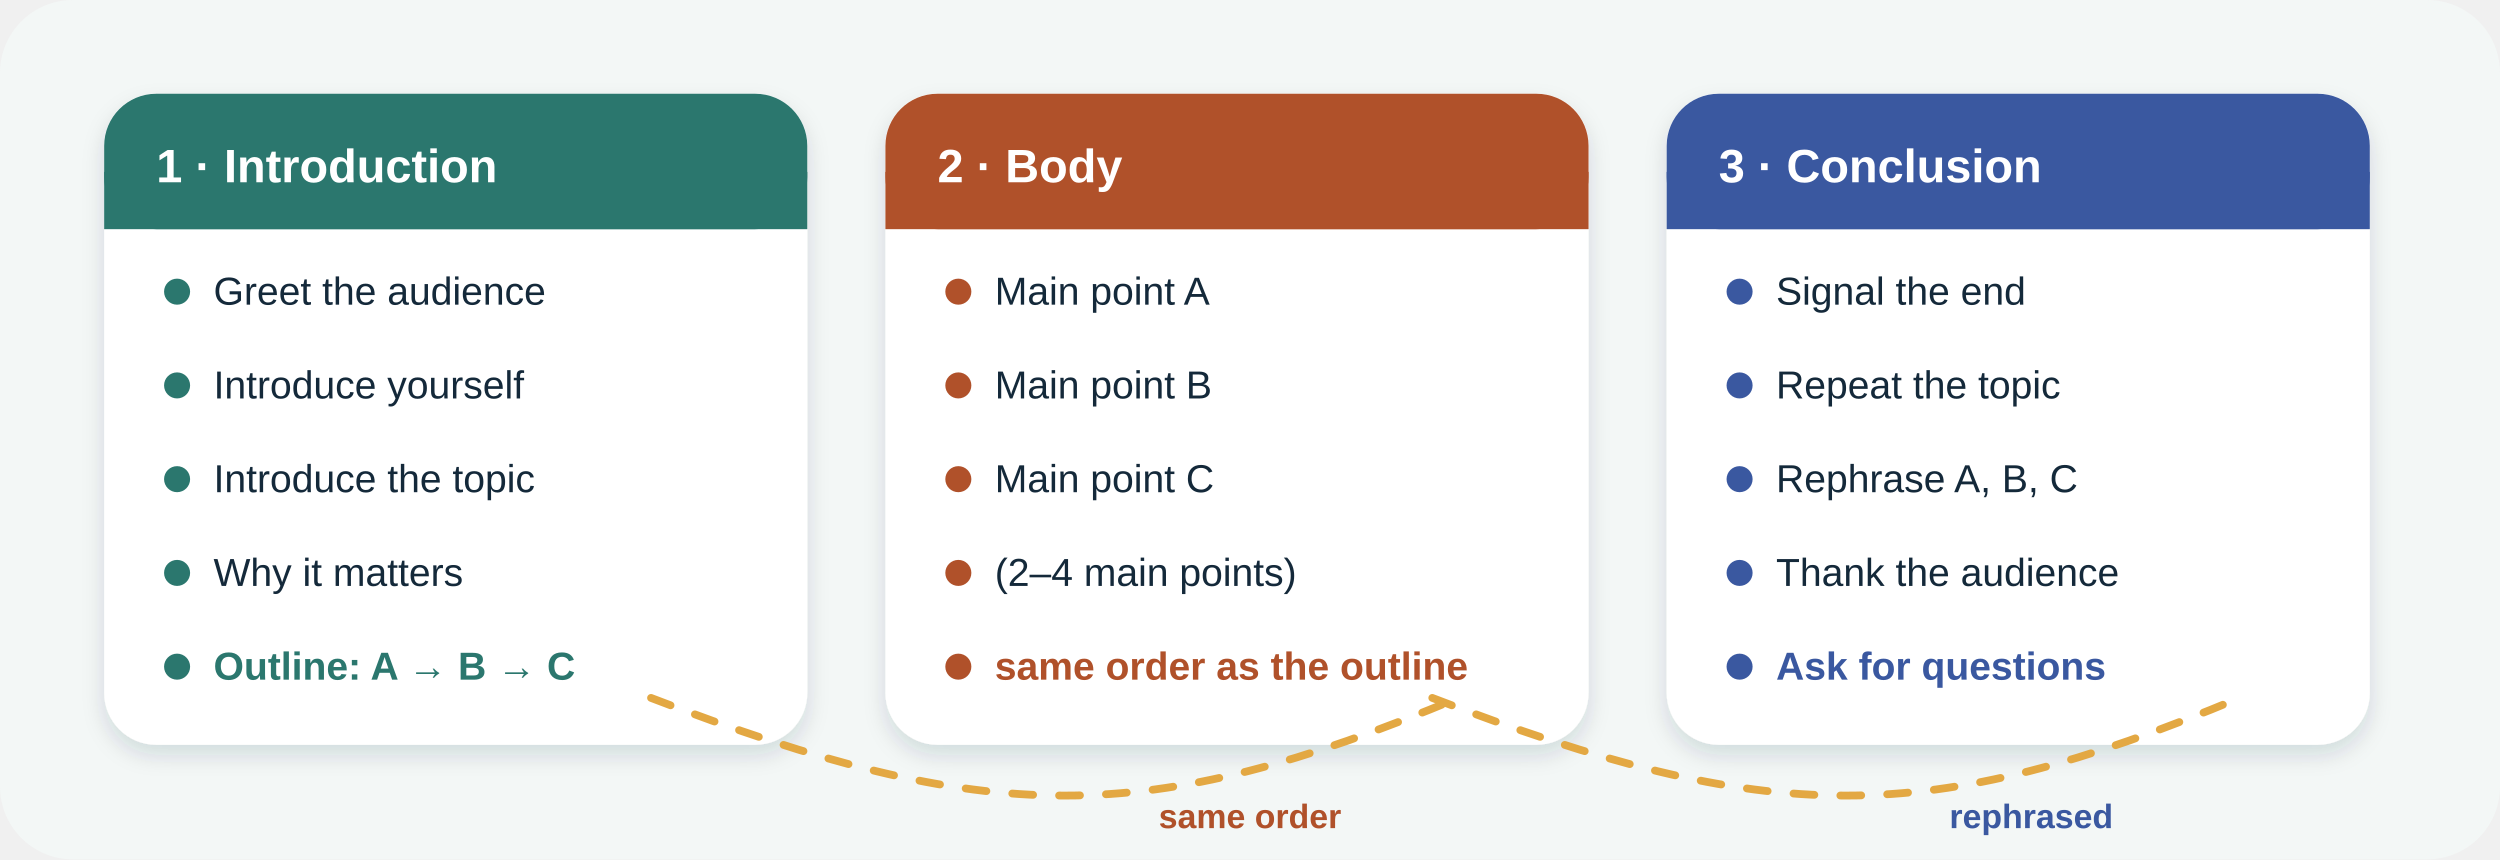
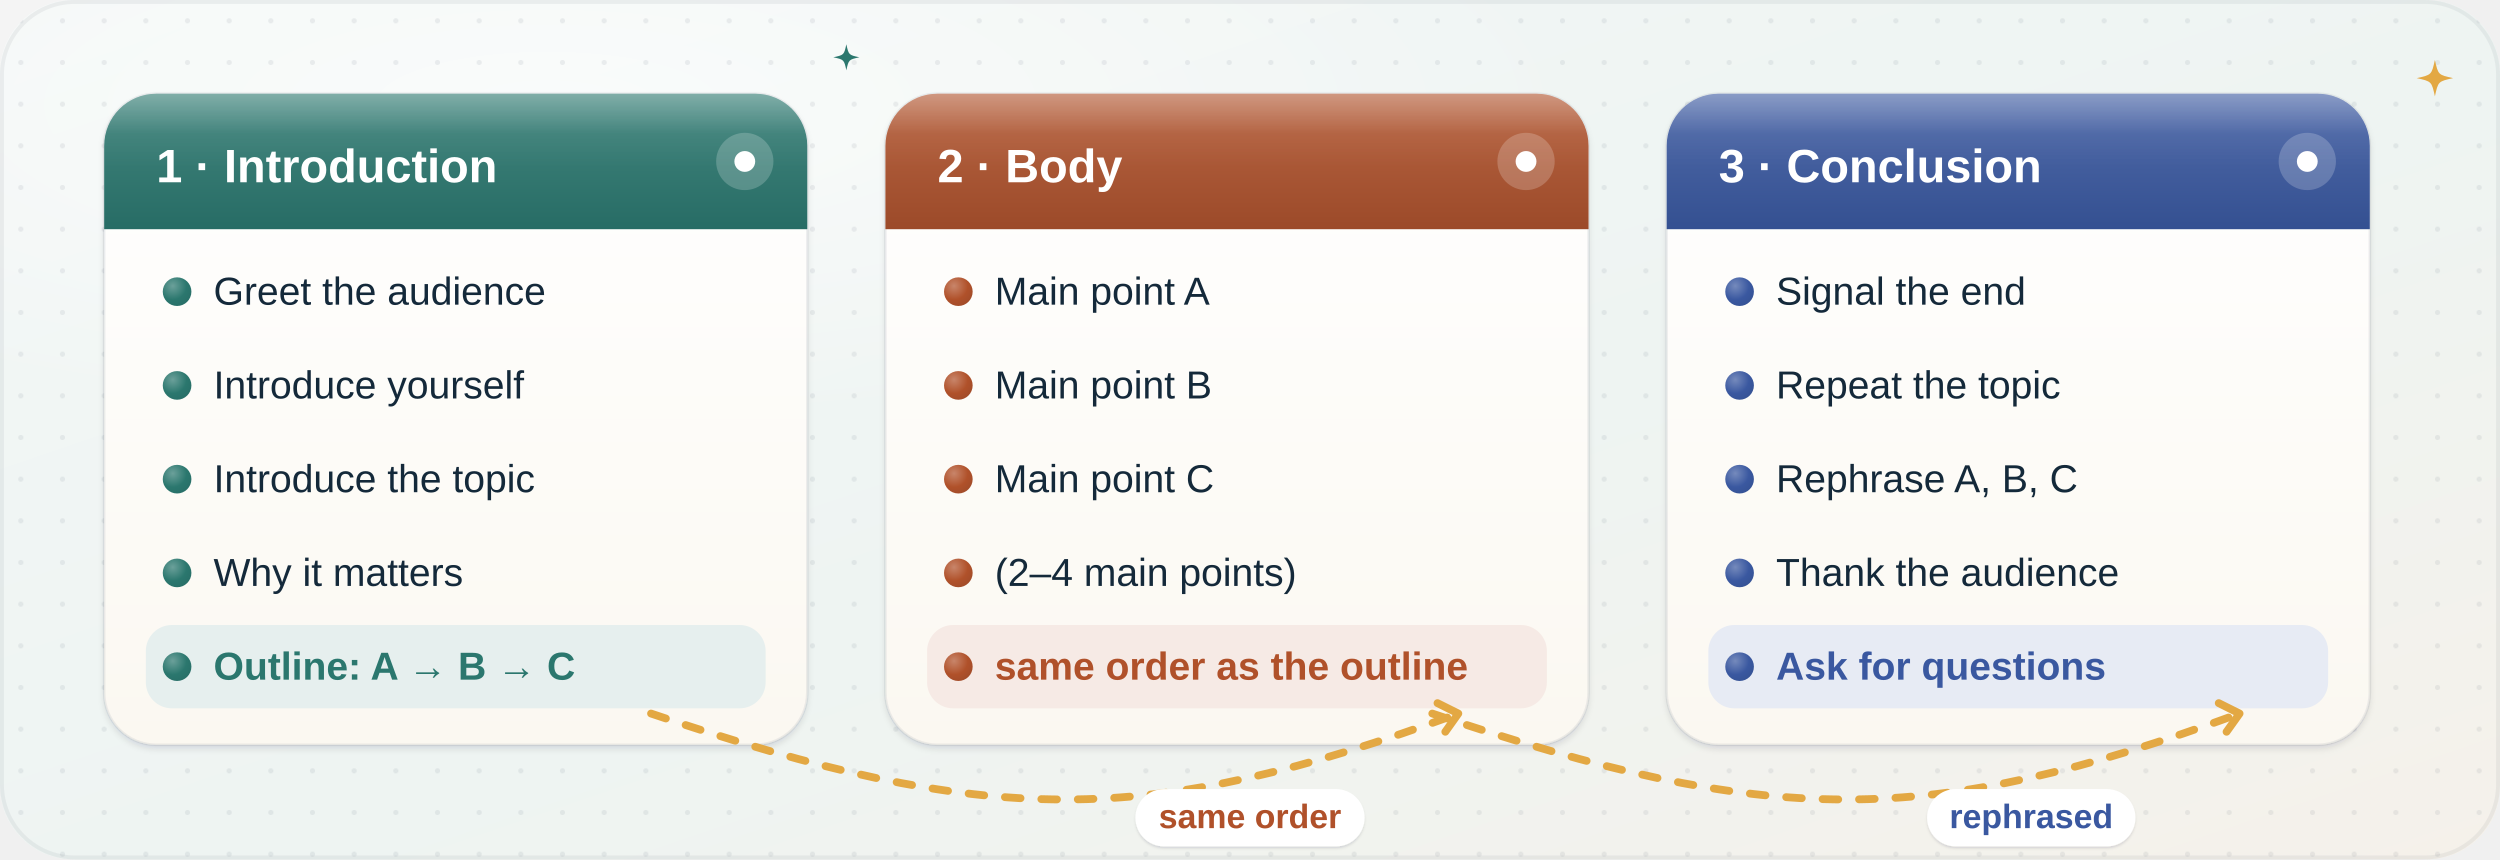
- <svg xmlns="http://www.w3.org/2000/svg" viewBox="0 0 960 330" fill="none" role="img" aria-label="The shape of a presentation. 1 Introduction: greet the audience, introduce yourself, introduce the topic, why it matters, and an outline of the main points. 2 Body: 2–4 main points in the same order as the outline. 3 Conclusion: signal the end, repeat the topic, rephrase the main points, thank the audience and ask for questions.">
+ <svg xmlns="http://www.w3.org/2000/svg" viewBox="0 0 960 330" fill="none" role="img" aria-labelledby="p3-t">
  <style>
- .fl { animation: fl 5s ease-in-out infinite; transform-box: fill-box; transform-origin: center; } .fl2 { animation-delay: -1.7s; } .fl3 { animation-delay: -3.3s; } .fl4 { animation-delay: -2.4s; animation-duration: 6.2s; }
- .tw { animation: tw 2.8s ease-in-out infinite; transform-box: fill-box; transform-origin: center; } .tw2 { animation-delay: -1.4s; } .tw3 { animation-delay: -.7s; }
- .pu { animation: pu 2.4s ease-in-out infinite; transform-box: fill-box; transform-origin: center; }
- .dr { stroke-dasharray: 8 10; animation: dr 1.6s linear infinite; }
- .rv { animation: rv .7s cubic-bezier(.2,.7,.2,1) both; }
- .wv { animation: wv 2.6s ease-out infinite; transform-box: fill-box; transform-origin: center; opacity: 0; } .wv2 { animation-delay: .85s; } .wv3 { animation-delay: 1.7s; }
- .sw { animation: sw 3.2s ease-in-out infinite; transform-box: fill-box; transform-origin: 50% 100%; }
- .sp { animation: sp 12s linear infinite; transform-box: fill-box; transform-origin: center; }
- .vb { animation: vb .35s ease-in-out infinite alternate; transform-box: fill-box; transform-origin: center; }
- .bl { animation: bl 1.6s steps(1) infinite; }
- .gr { animation: gr 4s ease-in-out infinite; transform-box: fill-box; transform-origin: left center; }
- @keyframes fl { 0%, 100% { transform: translateY(0); } 50% { transform: translateY(-7px); } }
- @keyframes tw { 0%, 100% { opacity: .3; transform: scale(.7); } 50% { opacity: 1; transform: scale(1.05); } }
- @keyframes pu { 0%, 100% { transform: scale(1); } 15% { transform: scale(1.1); } 30% { transform: scale(1); } }
- @keyframes dr { to { stroke-dashoffset: -36; } }
- @keyframes rv { from { opacity: 0; transform: translateY(14px); } }
- @keyframes wv { 0% { opacity: 0; transform: scale(.6); } 25% { opacity: .9; } 100% { opacity: 0; transform: scale(1.5); } }
- @keyframes sw { 0%, 100% { transform: rotate(-3deg); } 50% { transform: rotate(3deg); } }
- @keyframes sp { to { transform: rotate(360deg); } }
- @keyframes vb { from { transform: scaleY(.55); } to { transform: scaleY(1.15); } }
- @keyframes bl { 0%, 49% { opacity: 1; } 50%, 100% { opacity: 0; } }
- @keyframes gr { 0%, 100% { transform: scaleX(.35); } 50% { transform: scaleX(1); } }
- @media (prefers-reduced-motion: reduce) { * { animation: none !important; } .rv, .wv { opacity: 1 !important; } }
+ .p3-fl { animation: p3-fl 6s ease-in-out infinite; } .p3-d1 { animation-delay: -2s; } .p3-d2 { animation-delay: -4s; } .p3-d3 { animation-delay: -1s; }
+ @keyframes p3-fl { 0%, 100% { transform: translateY(0); } 50% { transform: translateY(-5px); } }
+ .p3-tw { animation: p3-tw 3.4s ease-in-out infinite; transform-box: fill-box; transform-origin: center; }
+ @keyframes p3-tw { 0%, 100% { opacity: .35; transform: scale(.65); } 50% { opacity: 1; transform: scale(1); } }
+ .p3-pu { animation: p3-pu 3.6s ease-in-out infinite; transform-box: fill-box; transform-origin: center; }
+ @keyframes p3-pu { 0%, 100% { transform: scale(1); } 50% { transform: scale(1.06); } }
+ .p3-ring { animation: p3-ring 3.6s ease-out infinite; transform-box: fill-box; transform-origin: center; }
+ @keyframes p3-ring { 0% { opacity: .55; transform: scale(.9); } 80%, 100% { opacity: 0; transform: scale(1.35); } }
+ .p3-flow { animation: p3-flow 1.8s linear infinite; }
+ @keyframes p3-flow { to { stroke-dashoffset: -28; } }
+ .p3-rv { animation: p3-rv .8s cubic-bezier(.2,.7,.2,1) both; } @keyframes p3-rv { from { opacity: 0; transform: translateY(14px); } }
+ @media (prefers-reduced-motion: reduce) { * { animation: none !important; } }
</style>
  <defs>
-     <filter id="s" x="-40%" y="-40%" width="180%" height="180%">
-       <feDropShadow dx="0" dy="10" stdDeviation="9" flood-color="#14293a" flood-opacity=".15" />
+     <filter id="p3-sh" x="-30%" y="-30%" width="160%" height="170%">
+       <feDropShadow dx="0" dy="9" stdDeviation="10" flood-color="#14293a" flood-opacity=".13" />
+       <feDropShadow dx="0" dy="1.5" stdDeviation="1.2" flood-color="#14293a" flood-opacity=".12" />
    </filter>
-     <filter id="s2" x="-40%" y="-40%" width="180%" height="180%">
+     <filter id="p3-sh2" x="-30%" y="-30%" width="160%" height="180%">
      <feDropShadow dx="0" dy="4" stdDeviation="4" flood-color="#14293a" flood-opacity=".14" />
+       <feDropShadow dx="0" dy=".8" stdDeviation=".6" flood-color="#14293a" flood-opacity=".12" />
    </filter>
-     <pattern id="d" width="12" height="12" patternUnits="userSpaceOnUse">
-       <circle cx="1" cy="1" r=".9" fill="#14293a" opacity=".16" />
+     <filter id="p3-shl" x="-30%" y="-30%" width="160%" height="170%">
+       <feDropShadow dx="0" dy="16" stdDeviation="18" flood-color="#14293a" flood-opacity=".15" />
+       <feDropShadow dx="0" dy="2" stdDeviation="2" flood-color="#14293a" flood-opacity=".1" />
+     </filter>
+     <filter id="p3-blur" x="-50%" y="-50%" width="200%" height="200%">
+       <feGaussianBlur stdDeviation="9" />
+     </filter>
+     <filter id="p3-bl3" x="-50%" y="-50%" width="200%" height="200%">
+       <feGaussianBlur stdDeviation="3" />
+     </filter>
+     <linearGradient id="p3-paper" x1="0" y1="0" x2="0" y2="1">
+       <stop offset="0" stop-color="#ffffff" />
+       <stop offset="1" stop-color="#fbf8f1" />
+     </linearGradient>
+     <linearGradient id="p3-rim" x1="0" y1="0" x2="0" y2="1">
+       <stop offset="0" stop-color="#fff" stop-opacity=".95" />
+       <stop offset=".25" stop-color="#fff" stop-opacity="0" />
+     </linearGradient>
+     <linearGradient id="p3-gloss" x1="0" y1="0" x2="0" y2="1">
+       <stop offset="0" stop-color="#fff" stop-opacity=".32" />
+       <stop offset=".55" stop-color="#fff" stop-opacity=".04" />
+       <stop offset="1" stop-color="#fff" stop-opacity="0" />
+     </linearGradient>
+     <radialGradient id="p3-glow" cx=".5" cy=".5" r=".5">
+       <stop offset="0" stop-color="#fff" stop-opacity=".85" />
+       <stop offset="1" stop-color="#fff" stop-opacity="0" />
+     </radialGradient>
+     <radialGradient id="p3-ao" cx=".5" cy=".5" r=".5">
+       <stop offset="0" stop-color="#14293a" stop-opacity=".22" />
+       <stop offset="1" stop-color="#14293a" stop-opacity="0" />
+     </radialGradient>
+     <pattern id="p3-dots" width="16" height="16" patternUnits="userSpaceOnUse">
+       <circle cx="8" cy="8" r="1" fill="#14293a" fill-opacity=".07" />
    </pattern>
-     <linearGradient id="sky" x1="0" y1="0" x2="0" y2="1">
-       <stop offset="0" stop-color="#eef5f3" />
-       <stop offset="1" stop-color="#f8f4ec" />
+     <linearGradient id="p3-g1" x1="0" y1="0" x2="1" y2="1">
+       <stop offset="0" stop-color="#f3f7f6" />
+       <stop offset="0.55" stop-color="#eef4f2" />
+       <stop offset="1" stop-color="#f5f1ea" />
    </linearGradient>
-     <linearGradient id="scr" x1="0" y1="0" x2="1" y2="1">
-       <stop offset="0" stop-color="#1d3a52" />
-       <stop offset="1" stop-color="#14293a" />
+     <linearGradient id="p3-g2" x1="0" y1="0" x2="0" y2="1">
+       <stop offset="0" stop-color="#44877f" />
+       <stop offset="1" stop-color="#276c65" />
    </linearGradient>
+     <radialGradient id="p3-g3" cx=".35" cy=".3" r=".8">
+       <stop offset="0" stop-color="#6ba09a" />
+       <stop offset=".6" stop-color="#2b776e" />
+       <stop offset="1" stop-color="#286e67" />
+     </radialGradient>
+     <linearGradient id="p3-g4" x1="0" y1="0" x2="0" y2="1">
+       <stop offset="0" stop-color="#b96644" />
+       <stop offset="1" stop-color="#9c4a29" />
+     </linearGradient>
+     <radialGradient id="p3-g5" cx=".35" cy=".3" r=".8">
+       <stop offset="0" stop-color="#c8856a" />
+       <stop offset=".6" stop-color="#b0512a" />
+       <stop offset="1" stop-color="#a04b29" />
+     </radialGradient>
+     <linearGradient id="p3-g6" x1="0" y1="0" x2="0" y2="1">
+       <stop offset="0" stop-color="#526cab" />
+       <stop offset="1" stop-color="#345091" />
+     </linearGradient>
+     <radialGradient id="p3-g7" cx=".35" cy=".3" r=".8">
+       <stop offset="0" stop-color="#758abc" />
+       <stop offset=".6" stop-color="#3a58a0" />
+       <stop offset="1" stop-color="#355294" />
+     </radialGradient>
  </defs>
-   <rect width="960" height="330" rx="28" fill="#f3f7f6" />
-   <g class="rv" style="animation-delay:0.0s">
-     <rect x="40" y="36" width="270" height="250" rx="20" fill="#fff" filter="url(#s2)" />
-     <rect x="40" y="36" width="270" height="52" rx="20" fill="#2b776e" />
-     <rect x="40" y="66" width="270" height="22" fill="#2b776e" />
-     <text x="60" y="70" font-family="'Helvetica Neue', Arial, sans-serif" font-weight="800" font-size="18" fill="#fff" text-anchor="start">1 · Introduction</text>
-     <circle cx="68" cy="112" r="5" fill="#2b776e" />
-     <text x="82" y="117" font-family="'Helvetica Neue', Arial, sans-serif" font-weight="500" font-size="15" fill="#14293a" text-anchor="start">Greet the audience</text>
-     <circle cx="68" cy="148" r="5" fill="#2b776e" />
-     <text x="82" y="153" font-family="'Helvetica Neue', Arial, sans-serif" font-weight="500" font-size="15" fill="#14293a" text-anchor="start">Introduce yourself</text>
-     <circle cx="68" cy="184" r="5" fill="#2b776e" />
-     <text x="82" y="189" font-family="'Helvetica Neue', Arial, sans-serif" font-weight="500" font-size="15" fill="#14293a" text-anchor="start">Introduce the topic</text>
-     <circle cx="68" cy="220" r="5" fill="#2b776e" />
-     <text x="82" y="225" font-family="'Helvetica Neue', Arial, sans-serif" font-weight="500" font-size="15" fill="#14293a" text-anchor="start">Why it matters</text>
-     <circle cx="68" cy="256" r="5" fill="#2b776e" />
-     <text x="82" y="261" font-family="'Helvetica Neue', Arial, sans-serif" font-weight="800" font-size="15" fill="#2b776e" text-anchor="start">Outline: A → B → C</text>
+   <rect width="960" height="330" rx="28" fill="url(#p3-g1)" />
+   <ellipse cx="211" cy="40" rx="403" ry="125" fill="url(#p3-glow)" opacity=".7" />
+   <rect width="960" height="330" rx="28" fill="url(#p3-dots)" />
+   <rect x=".75" y=".75" width="958.5" height="328.5" rx="28" stroke="#14293a" stroke-opacity=".06" stroke-width="1.5" />
+   <g class="p3-rv" style="animation-delay:0.0s">
+     <rect x="40" y="36" width="270" height="250" rx="20" fill="url(#p3-paper)" filter="url(#p3-sh)" />
+     <rect x="40.75" y="36.75" width="268.5" height="248.5" rx="19.25" stroke="url(#p3-rim)" stroke-width="1.5" />
+     <rect x="40" y="36" width="270" height="250" rx="20" stroke="#14293a" stroke-opacity=".07" />
+     <path d="M40 56a20 20 0 0 1 20-20h230a20 20 0 0 1 20 20v32H40z" fill="url(#p3-g2)" />
+     <path d="M40 56a20 20 0 0 1 20-20h230a20 20 0 0 1 20 20v8H40z" fill="url(#p3-gloss)" />
+     <text x="60" y="70" font-family="'Helvetica Neue', Arial, sans-serif" font-weight="800" font-size="18" fill="#fff">1 · Introduction</text>
+     <circle cx="286" cy="62" r="11" fill="#fff" fill-opacity=".2" />
+     <circle cx="286" cy="62" r="4" fill="#fff" />
+     <circle cx="68" cy="112" r="5.5" fill="url(#p3-g3)" />
+     <text x="82" y="117" font-family="'Helvetica Neue', Arial, sans-serif" font-weight="500" font-size="15" fill="#14293a">Greet the audience</text>
+     <circle cx="68" cy="148" r="5.5" fill="url(#p3-g3)" />
+     <text x="82" y="153" font-family="'Helvetica Neue', Arial, sans-serif" font-weight="500" font-size="15" fill="#14293a">Introduce yourself</text>
+     <circle cx="68" cy="184" r="5.5" fill="url(#p3-g3)" />
+     <text x="82" y="189" font-family="'Helvetica Neue', Arial, sans-serif" font-weight="500" font-size="15" fill="#14293a">Introduce the topic</text>
+     <circle cx="68" cy="220" r="5.5" fill="url(#p3-g3)" />
+     <text x="82" y="225" font-family="'Helvetica Neue', Arial, sans-serif" font-weight="500" font-size="15" fill="#14293a">Why it matters</text>
+     <rect x="56" y="240" width="238" height="32" rx="10" fill="#e6efee" />
+     <circle cx="68" cy="256" r="5.5" fill="url(#p3-g3)" />
+     <text x="82" y="261" font-family="'Helvetica Neue', Arial, sans-serif" font-weight="800" font-size="15" fill="#2b776e">Outline: A → B → C</text>
  </g>
-   <g class="rv" style="animation-delay:0.25s">
-     <rect x="340" y="36" width="270" height="250" rx="20" fill="#fff" filter="url(#s2)" />
-     <rect x="340" y="36" width="270" height="52" rx="20" fill="#b0512a" />
-     <rect x="340" y="66" width="270" height="22" fill="#b0512a" />
-     <text x="360" y="70" font-family="'Helvetica Neue', Arial, sans-serif" font-weight="800" font-size="18" fill="#fff" text-anchor="start">2 · Body</text>
-     <circle cx="368" cy="112" r="5" fill="#b0512a" />
-     <text x="382" y="117" font-family="'Helvetica Neue', Arial, sans-serif" font-weight="500" font-size="15" fill="#14293a" text-anchor="start">Main point A</text>
-     <circle cx="368" cy="148" r="5" fill="#b0512a" />
-     <text x="382" y="153" font-family="'Helvetica Neue', Arial, sans-serif" font-weight="500" font-size="15" fill="#14293a" text-anchor="start">Main point B</text>
-     <circle cx="368" cy="184" r="5" fill="#b0512a" />
-     <text x="382" y="189" font-family="'Helvetica Neue', Arial, sans-serif" font-weight="500" font-size="15" fill="#14293a" text-anchor="start">Main point C</text>
-     <circle cx="368" cy="220" r="5" fill="#b0512a" />
-     <text x="382" y="225" font-family="'Helvetica Neue', Arial, sans-serif" font-weight="500" font-size="15" fill="#14293a" text-anchor="start">(2–4 main points)</text>
-     <circle cx="368" cy="256" r="5" fill="#b0512a" />
-     <text x="382" y="261" font-family="'Helvetica Neue', Arial, sans-serif" font-weight="800" font-size="15" fill="#b0512a" text-anchor="start">same order as the outline</text>
+   <g class="p3-rv" style="animation-delay:0.25s">
+     <rect x="340" y="36" width="270" height="250" rx="20" fill="url(#p3-paper)" filter="url(#p3-sh)" />
+     <rect x="340.75" y="36.75" width="268.5" height="248.5" rx="19.25" stroke="url(#p3-rim)" stroke-width="1.5" />
+     <rect x="340" y="36" width="270" height="250" rx="20" stroke="#14293a" stroke-opacity=".07" />
+     <path d="M340 56a20 20 0 0 1 20-20h230a20 20 0 0 1 20 20v32H340z" fill="url(#p3-g4)" />
+     <path d="M340 56a20 20 0 0 1 20-20h230a20 20 0 0 1 20 20v8H340z" fill="url(#p3-gloss)" />
+     <text x="360" y="70" font-family="'Helvetica Neue', Arial, sans-serif" font-weight="800" font-size="18" fill="#fff">2 · Body</text>
+     <circle cx="586" cy="62" r="11" fill="#fff" fill-opacity=".2" />
+     <circle cx="586" cy="62" r="4" fill="#fff" />
+     <circle cx="368" cy="112" r="5.5" fill="url(#p3-g5)" />
+     <text x="382" y="117" font-family="'Helvetica Neue', Arial, sans-serif" font-weight="500" font-size="15" fill="#14293a">Main point A</text>
+     <circle cx="368" cy="148" r="5.5" fill="url(#p3-g5)" />
+     <text x="382" y="153" font-family="'Helvetica Neue', Arial, sans-serif" font-weight="500" font-size="15" fill="#14293a">Main point B</text>
+     <circle cx="368" cy="184" r="5.5" fill="url(#p3-g5)" />
+     <text x="382" y="189" font-family="'Helvetica Neue', Arial, sans-serif" font-weight="500" font-size="15" fill="#14293a">Main point C</text>
+     <circle cx="368" cy="220" r="5.5" fill="url(#p3-g5)" />
+     <text x="382" y="225" font-family="'Helvetica Neue', Arial, sans-serif" font-weight="500" font-size="15" fill="#14293a">(2–4 main points)</text>
+     <rect x="356" y="240" width="238" height="32" rx="10" fill="#f6eae5" />
+     <circle cx="368" cy="256" r="5.5" fill="url(#p3-g5)" />
+     <text x="382" y="261" font-family="'Helvetica Neue', Arial, sans-serif" font-weight="800" font-size="15" fill="#b0512a">same order as the outline</text>
  </g>
-   <g class="rv" style="animation-delay:0.5s">
-     <rect x="640" y="36" width="270" height="250" rx="20" fill="#fff" filter="url(#s2)" />
-     <rect x="640" y="36" width="270" height="52" rx="20" fill="#3a58a0" />
-     <rect x="640" y="66" width="270" height="22" fill="#3a58a0" />
-     <text x="660" y="70" font-family="'Helvetica Neue', Arial, sans-serif" font-weight="800" font-size="18" fill="#fff" text-anchor="start">3 · Conclusion</text>
-     <circle cx="668" cy="112" r="5" fill="#3a58a0" />
-     <text x="682" y="117" font-family="'Helvetica Neue', Arial, sans-serif" font-weight="500" font-size="15" fill="#14293a" text-anchor="start">Signal the end</text>
-     <circle cx="668" cy="148" r="5" fill="#3a58a0" />
-     <text x="682" y="153" font-family="'Helvetica Neue', Arial, sans-serif" font-weight="500" font-size="15" fill="#14293a" text-anchor="start">Repeat the topic</text>
-     <circle cx="668" cy="184" r="5" fill="#3a58a0" />
-     <text x="682" y="189" font-family="'Helvetica Neue', Arial, sans-serif" font-weight="500" font-size="15" fill="#14293a" text-anchor="start">Rephrase A, B, C</text>
-     <circle cx="668" cy="220" r="5" fill="#3a58a0" />
-     <text x="682" y="225" font-family="'Helvetica Neue', Arial, sans-serif" font-weight="500" font-size="15" fill="#14293a" text-anchor="start">Thank the audience</text>
-     <circle cx="668" cy="256" r="5" fill="#3a58a0" />
-     <text x="682" y="261" font-family="'Helvetica Neue', Arial, sans-serif" font-weight="800" font-size="15" fill="#3a58a0" text-anchor="start">Ask for questions</text>
+   <g class="p3-rv" style="animation-delay:0.5s">
+     <rect x="640" y="36" width="270" height="250" rx="20" fill="url(#p3-paper)" filter="url(#p3-sh)" />
+     <rect x="640.75" y="36.75" width="268.5" height="248.5" rx="19.25" stroke="url(#p3-rim)" stroke-width="1.5" />
+     <rect x="640" y="36" width="270" height="250" rx="20" stroke="#14293a" stroke-opacity=".07" />
+     <path d="M640 56a20 20 0 0 1 20-20h230a20 20 0 0 1 20 20v32H640z" fill="url(#p3-g6)" />
+     <path d="M640 56a20 20 0 0 1 20-20h230a20 20 0 0 1 20 20v8H640z" fill="url(#p3-gloss)" />
+     <text x="660" y="70" font-family="'Helvetica Neue', Arial, sans-serif" font-weight="800" font-size="18" fill="#fff">3 · Conclusion</text>
+     <circle cx="886" cy="62" r="11" fill="#fff" fill-opacity=".2" />
+     <circle cx="886" cy="62" r="4" fill="#fff" />
+     <circle cx="668" cy="112" r="5.5" fill="url(#p3-g7)" />
+     <text x="682" y="117" font-family="'Helvetica Neue', Arial, sans-serif" font-weight="500" font-size="15" fill="#14293a">Signal the end</text>
+     <circle cx="668" cy="148" r="5.5" fill="url(#p3-g7)" />
+     <text x="682" y="153" font-family="'Helvetica Neue', Arial, sans-serif" font-weight="500" font-size="15" fill="#14293a">Repeat the topic</text>
+     <circle cx="668" cy="184" r="5.5" fill="url(#p3-g7)" />
+     <text x="682" y="189" font-family="'Helvetica Neue', Arial, sans-serif" font-weight="500" font-size="15" fill="#14293a">Rephrase A, B, C</text>
+     <circle cx="668" cy="220" r="5.5" fill="url(#p3-g7)" />
+     <text x="682" y="225" font-family="'Helvetica Neue', Arial, sans-serif" font-weight="500" font-size="15" fill="#14293a">Thank the audience</text>
+     <rect x="656" y="240" width="238" height="32" rx="10" fill="#e7ebf4" />
+     <circle cx="668" cy="256" r="5.5" fill="url(#p3-g7)" />
+     <text x="682" y="261" font-family="'Helvetica Neue', Arial, sans-serif" font-weight="800" font-size="15" fill="#3a58a0">Ask for questions</text>
  </g>
-   <path class="dr" d="M250 268C380 318 440 318 560 268" stroke="#e3a843" stroke-width="3" stroke-linecap="round" />
-   <path class="dr" d="M550 268C680 318 740 318 860 268" stroke="#e3a843" stroke-width="3" stroke-linecap="round" />
+   <path class="p3-flow" d="M250 274C380 318 440 318 560 274" stroke="#e3a843" stroke-width="3" stroke-dasharray="6 8" stroke-linecap="round" />
+   <path d="M552 270l8 4-5 7" stroke="#e3a843" stroke-width="3" stroke-linecap="round" stroke-linejoin="round" />
+   <path class="p3-flow" d="M550 274C680 318 740 318 860 274" stroke="#e3a843" stroke-width="3" stroke-dasharray="6 8" stroke-linecap="round" />
+   <path d="M852 270l8 4-5 7" stroke="#e3a843" stroke-width="3" stroke-linecap="round" stroke-linejoin="round" />
+   <rect x="436" y="303" width="88" height="22" rx="11" fill="#fff" filter="url(#p3-sh2)" />
  <text x="480" y="318" font-family="'Helvetica Neue', Arial, sans-serif" font-weight="800" font-size="13" fill="#b0512a" text-anchor="middle">same order</text>
+   <rect x="740" y="303" width="80" height="22" rx="11" fill="#fff" filter="url(#p3-sh2)" />
  <text x="780" y="318" font-family="'Helvetica Neue', Arial, sans-serif" font-weight="800" font-size="13" fill="#3a58a0" text-anchor="middle">rephrased</text>
+   <path class="p3-tw" d="M935 23C936.26 28.74 936.26 28.74 942 30C936.26 31.26 936.26 31.26 935 37C933.74 31.26 933.74 31.26 928 30C933.74 28.74 933.74 28.74 935 23z" fill="#e3a843" />
+   <path class="p3-tw" style="animation-delay:-1.5s" d="M325 17C325.9 21.1 325.9 21.1 330 22C325.9 22.9 325.9 22.9 325 27C324.1 22.9 324.1 22.9 320 22C324.1 21.1 324.1 21.1 325 17z" fill="#2b776e" />
</svg>
